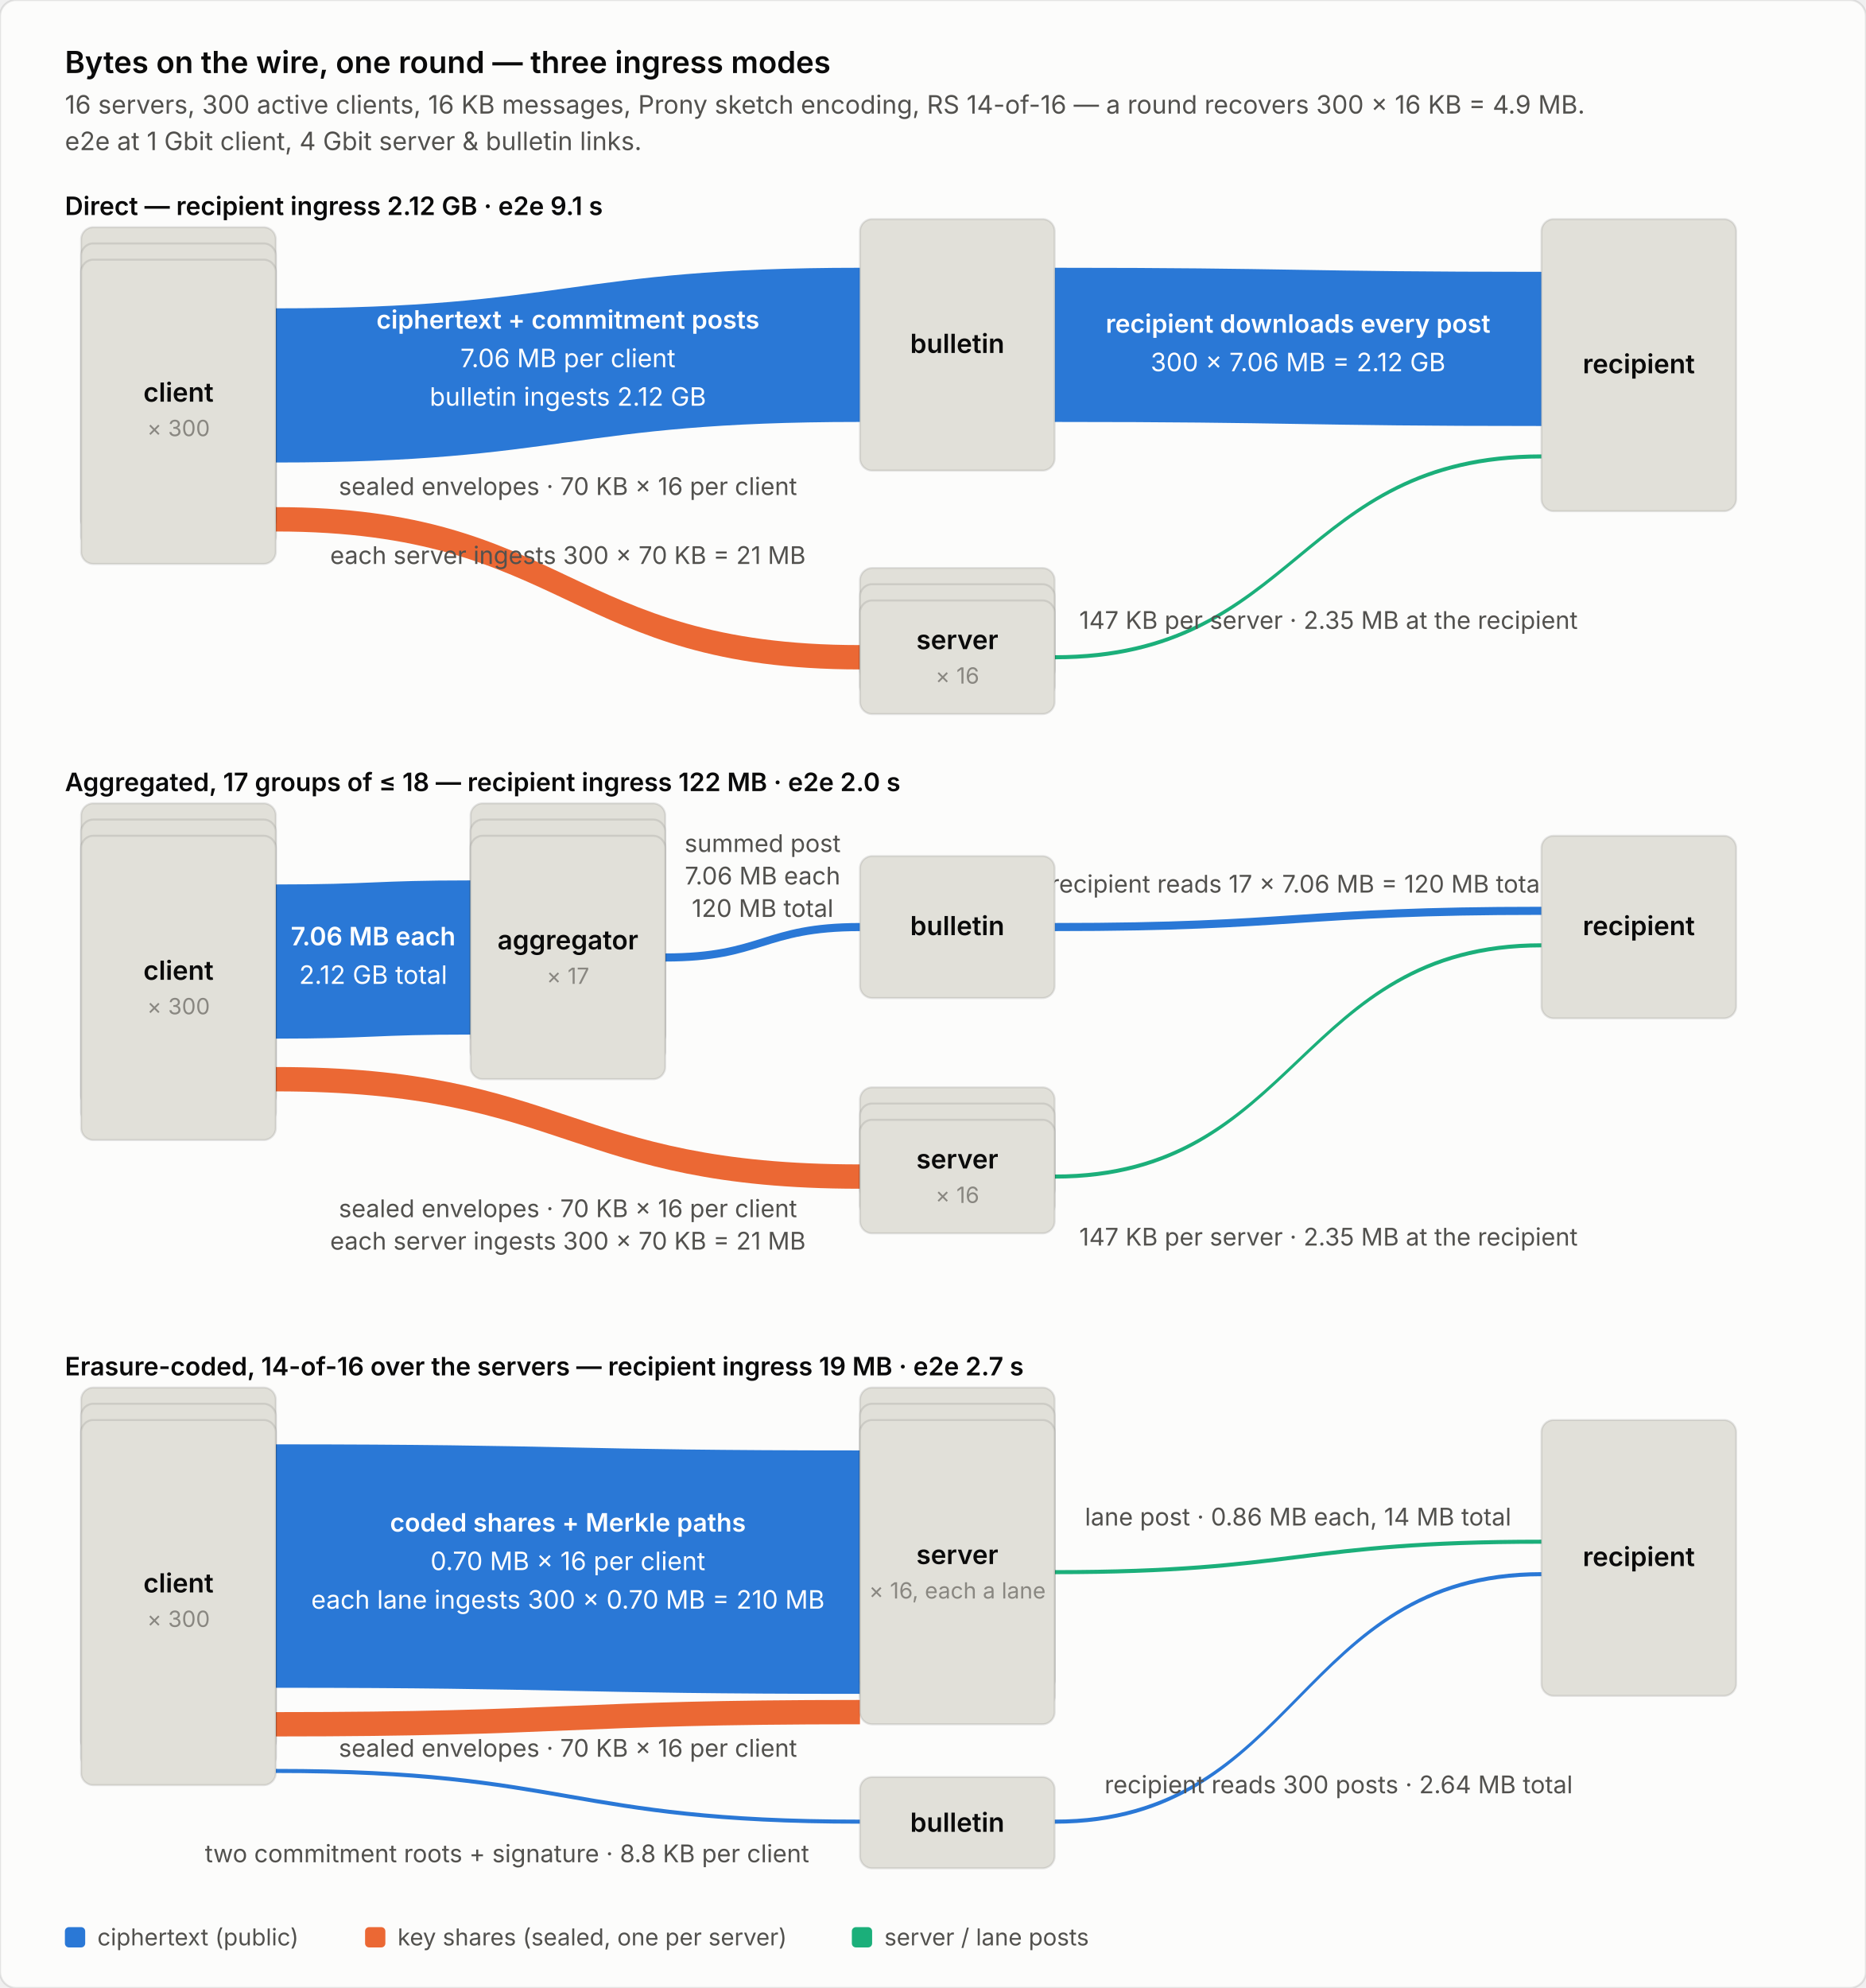
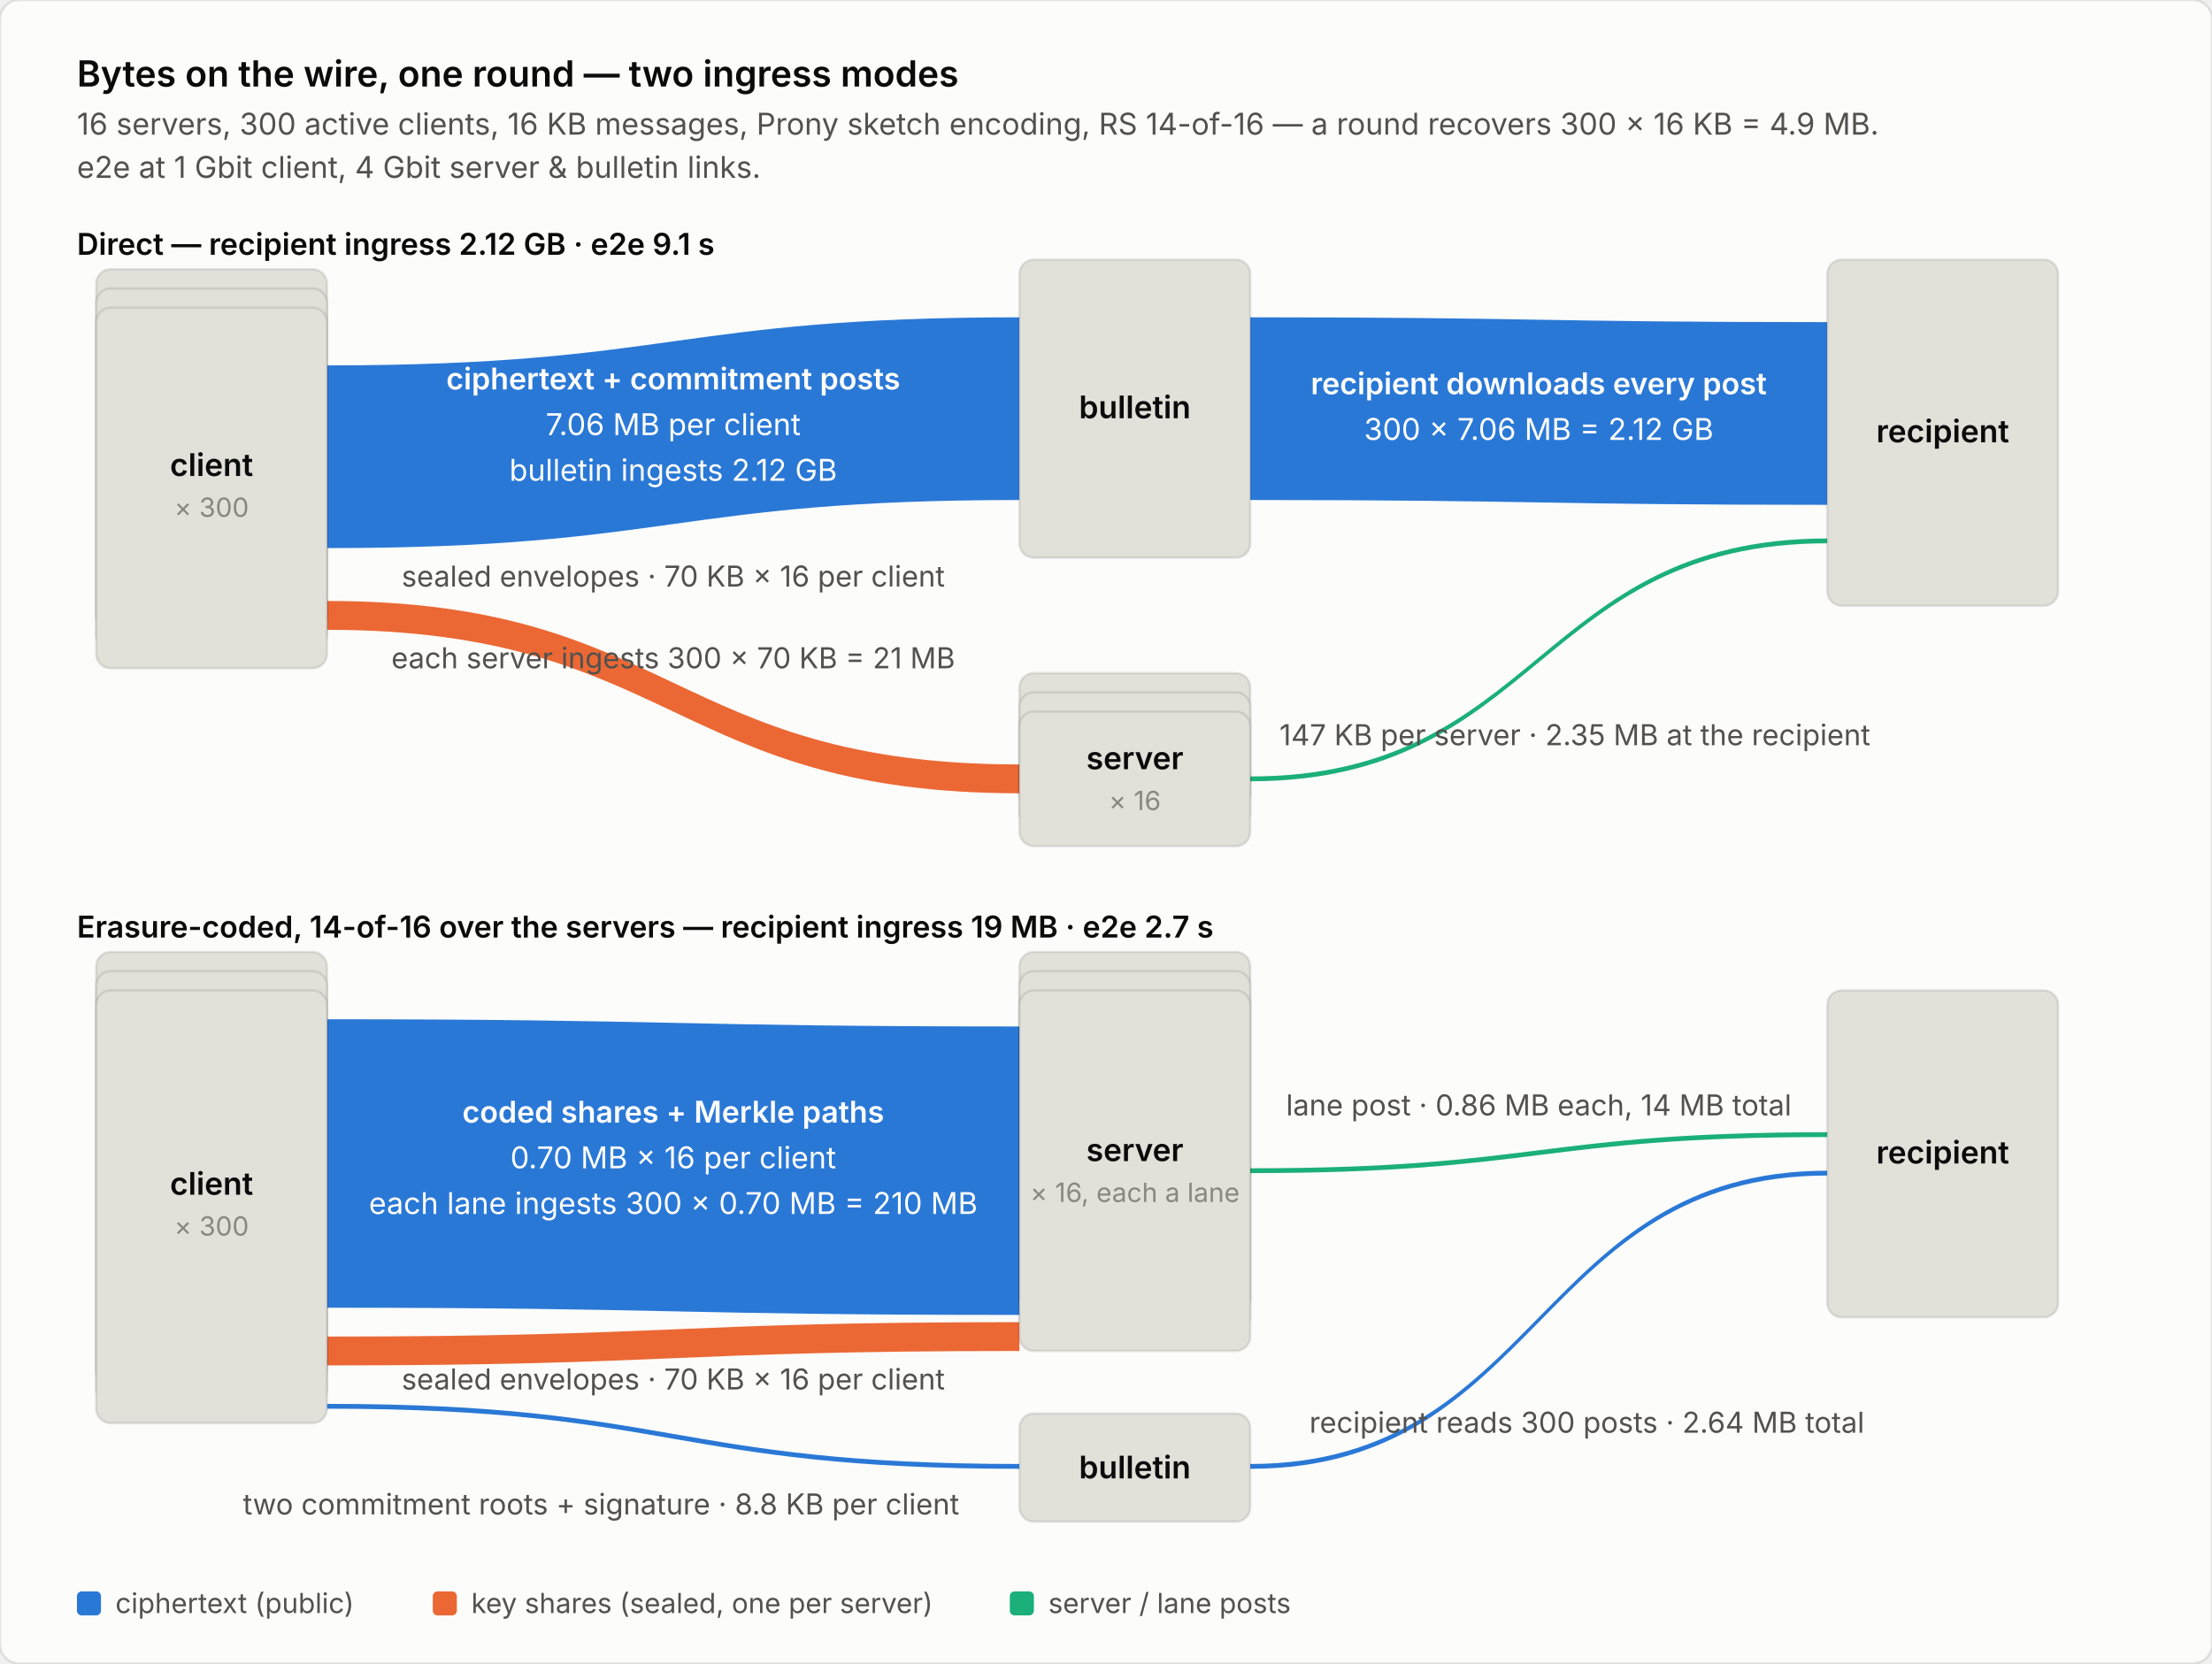
- <svg xmlns="http://www.w3.org/2000/svg" viewBox="0 0 920 980" font-family="system-ui, -apple-system, 'Segoe UI', sans-serif">
-   <rect x="0" y="0" width="920" height="980" rx="8" fill="#fcfcfb" stroke="rgba(11,11,11,0.10)" />
-   <text x="32" y="36" font-size="15" font-weight="600" fill="#0b0b0b">Bytes on the wire, one round — three ingress modes</text>
+ <svg xmlns="http://www.w3.org/2000/svg" viewBox="0 0 920 692" font-family="system-ui, -apple-system, 'Segoe UI', sans-serif">
+   <rect x="0" y="0" width="920" height="692" rx="8" fill="#fcfcfb" stroke="rgba(11,11,11,0.10)" />
+   <text x="32" y="36" font-size="15" font-weight="600" fill="#0b0b0b">Bytes on the wire, one round — two ingress modes</text>
  <text x="32" y="56" font-size="12.5" fill="#52514e">16 servers, 300 active clients, 16 KB messages, Prony sketch encoding, RS 14-of-16 — a round recovers 300 × 16 KB = 4.9 MB.</text>
  <text x="32" y="74" font-size="12.5" fill="#52514e">e2e at 1 Gbit client, 4 Gbit server &amp; bulletin links.</text>
  <text x="32" y="106" font-size="12.5" font-weight="600" fill="#0b0b0b">Direct — recipient ingress 2.12 GB · e2e 9.1 s</text>
  <path d="M136,152 C280,152 280,132 424,132 L424,208 C280,208 280,228 136,228 Z" fill="#2a78d6" />
  <path d="M520,132 C640,132 640,134 760,134 L760,210 C640,210 640,208 520,208 Z" fill="#2a78d6" />
  <path d="M136,250 C280,250 280,318 424,318 L424,330 C280,330 280,262 136,262 Z" fill="#eb6834" />
  <path d="M520,323 C640,323 640,224 760,224 L760,226 C640,226 640,325 520,325 Z" fill="#1baf7a" />
  <text x="280" y="162" font-size="12.5" font-weight="600" fill="#ffffff" text-anchor="middle">ciphertext + commitment posts</text>
  <text x="280" y="181" font-size="12.5" fill="#ffffff" text-anchor="middle">7.06 MB per client</text>
  <text x="280" y="200" font-size="12.5" fill="#ffffff" text-anchor="middle">bulletin ingests 2.12 GB</text>
  <text x="640" y="164" font-size="12.5" font-weight="600" fill="#ffffff" text-anchor="middle">recipient downloads every post</text>
  <text x="640" y="183" font-size="12.5" fill="#ffffff" text-anchor="middle">300 × 7.06 MB = 2.12 GB</text>
  <text x="280" y="244" font-size="12" fill="#52514e" text-anchor="middle">sealed envelopes · 70 KB × 16 per client</text>
  <text x="280" y="278" font-size="12" fill="#52514e" text-anchor="middle">each server ingests 300 × 70 KB = 21 MB</text>
  <text x="655" y="310" font-size="12" fill="#52514e" text-anchor="middle">147 KB per server · 2.35 MB at the recipient</text>
  <rect x="40" y="112" width="96" height="150" rx="6" fill="#e1e0d9" stroke="rgba(11,11,11,0.10)" />
  <rect x="40" y="120" width="96" height="150" rx="6" fill="#e1e0d9" stroke="rgba(11,11,11,0.10)" />
  <rect x="40" y="128" width="96" height="150" rx="6" fill="#e1e0d9" stroke="rgba(11,11,11,0.10)" />
  <text x="88" y="198" font-size="13" font-weight="600" fill="#0b0b0b" text-anchor="middle">client</text>
  <text x="88" y="215" font-size="11" fill="#898781" text-anchor="middle">× 300</text>
  <rect x="424" y="108" width="96" height="124" rx="6" fill="#e1e0d9" stroke="rgba(11,11,11,0.10)" />
  <text x="472" y="174" font-size="13" font-weight="600" fill="#0b0b0b" text-anchor="middle">bulletin</text>
  <rect x="424" y="280" width="96" height="56" rx="6" fill="#e1e0d9" stroke="rgba(11,11,11,0.10)" />
  <rect x="424" y="288" width="96" height="56" rx="6" fill="#e1e0d9" stroke="rgba(11,11,11,0.10)" />
  <rect x="424" y="296" width="96" height="56" rx="6" fill="#e1e0d9" stroke="rgba(11,11,11,0.10)" />
  <text x="472" y="320" font-size="13" font-weight="600" fill="#0b0b0b" text-anchor="middle">server</text>
  <text x="472" y="337" font-size="11" fill="#898781" text-anchor="middle">× 16</text>
  <rect x="760" y="108" width="96" height="144" rx="6" fill="#e1e0d9" stroke="rgba(11,11,11,0.10)" />
  <text x="808" y="184" font-size="13" font-weight="600" fill="#0b0b0b" text-anchor="middle">recipient</text>
-   <text x="32" y="390" font-size="12.5" font-weight="600" fill="#0b0b0b">Aggregated, 17 groups of ≤ 18 — recipient ingress 122 MB · e2e 2.0 s</text>
-   <path d="M136,436 C184,436 184,434 232,434 L232,510 C184,510 184,512 136,512 Z" fill="#2a78d6" />
-   <path d="M328,470 C376,470 376,455 424,455 L424,459 C376,459 376,474 328,474 Z" fill="#2a78d6" />
-   <path d="M520,455 C640,455 640,447 760,447 L760,451 C640,451 640,459 520,459 Z" fill="#2a78d6" />
-   <path d="M136,526 C280,526 280,574 424,574 L424,586 C280,586 280,538 136,538 Z" fill="#eb6834" />
-   <path d="M520,579 C640,579 640,465 760,465 L760,467 C640,467 640,581 520,581 Z" fill="#1baf7a" />
-   <text x="184" y="466" font-size="12.5" font-weight="600" fill="#ffffff" text-anchor="middle">7.06 MB each</text>
-   <text x="184" y="485" font-size="12.5" fill="#ffffff" text-anchor="middle">2.12 GB total</text>
-   <text x="376" y="420" font-size="12" fill="#52514e" text-anchor="middle">summed post</text>
-   <text x="376" y="436" font-size="12" fill="#52514e" text-anchor="middle">7.06 MB each</text>
-   <text x="376" y="452" font-size="12" fill="#52514e" text-anchor="middle">120 MB total</text>
-   <text x="640" y="440" font-size="12" fill="#52514e" text-anchor="middle">recipient reads 17 × 7.06 MB = 120 MB total</text>
-   <text x="280" y="600" font-size="12" fill="#52514e" text-anchor="middle">sealed envelopes · 70 KB × 16 per client</text>
-   <text x="280" y="616" font-size="12" fill="#52514e" text-anchor="middle">each server ingests 300 × 70 KB = 21 MB</text>
-   <text x="655" y="614" font-size="12" fill="#52514e" text-anchor="middle">147 KB per server · 2.35 MB at the recipient</text>
-   <rect x="40" y="396" width="96" height="150" rx="6" fill="#e1e0d9" stroke="rgba(11,11,11,0.10)" />
-   <rect x="40" y="404" width="96" height="150" rx="6" fill="#e1e0d9" stroke="rgba(11,11,11,0.10)" />
-   <rect x="40" y="412" width="96" height="150" rx="6" fill="#e1e0d9" stroke="rgba(11,11,11,0.10)" />
-   <text x="88" y="483" font-size="13" font-weight="600" fill="#0b0b0b" text-anchor="middle">client</text>
-   <text x="88" y="500" font-size="11" fill="#898781" text-anchor="middle">× 300</text>
-   <rect x="232" y="396" width="96" height="120" rx="6" fill="#e1e0d9" stroke="rgba(11,11,11,0.10)" />
-   <rect x="232" y="404" width="96" height="120" rx="6" fill="#e1e0d9" stroke="rgba(11,11,11,0.10)" />
-   <rect x="232" y="412" width="96" height="120" rx="6" fill="#e1e0d9" stroke="rgba(11,11,11,0.10)" />
-   <text x="280" y="468" font-size="13" font-weight="600" fill="#0b0b0b" text-anchor="middle">aggregator</text>
-   <text x="280" y="485" font-size="11" fill="#898781" text-anchor="middle">× 17</text>
-   <rect x="424" y="422" width="96" height="70" rx="6" fill="#e1e0d9" stroke="rgba(11,11,11,0.10)" />
-   <text x="472" y="461" font-size="13" font-weight="600" fill="#0b0b0b" text-anchor="middle">bulletin</text>
-   <rect x="424" y="536" width="96" height="56" rx="6" fill="#e1e0d9" stroke="rgba(11,11,11,0.10)" />
-   <rect x="424" y="544" width="96" height="56" rx="6" fill="#e1e0d9" stroke="rgba(11,11,11,0.10)" />
-   <rect x="424" y="552" width="96" height="56" rx="6" fill="#e1e0d9" stroke="rgba(11,11,11,0.10)" />
-   <text x="472" y="576" font-size="13" font-weight="600" fill="#0b0b0b" text-anchor="middle">server</text>
-   <text x="472" y="593" font-size="11" fill="#898781" text-anchor="middle">× 16</text>
-   <rect x="760" y="412" width="96" height="90" rx="6" fill="#e1e0d9" stroke="rgba(11,11,11,0.10)" />
-   <text x="808" y="461" font-size="13" font-weight="600" fill="#0b0b0b" text-anchor="middle">recipient</text>
-   <text x="32" y="678" font-size="12.5" font-weight="600" fill="#0b0b0b">Erasure-coded, 14-of-16 over the servers — recipient ingress 19 MB · e2e 2.7 s</text>
-   <path d="M136,712 C280,712 280,715 424,715 L424,835 C280,835 280,832 136,832 Z" fill="#2a78d6" />
-   <path d="M136,844 C280,844 280,838 424,838 L424,850 C280,850 280,856 136,856 Z" fill="#eb6834" />
-   <path d="M136,872 C280,872 280,897 424,897 L424,899 C280,899 280,874 136,874 Z" fill="#2a78d6" />
-   <path d="M520,774 C640,774 640,759 760,759 L760,761 C640,761 640,776 520,776 Z" fill="#1baf7a" />
-   <path d="M520,897 C640,897 640,775 760,775 L760,777 C640,777 640,899 520,899 Z" fill="#2a78d6" />
-   <text x="280" y="755" font-size="12.5" font-weight="600" fill="#ffffff" text-anchor="middle">coded shares + Merkle paths</text>
-   <text x="280" y="774" font-size="12.5" fill="#ffffff" text-anchor="middle">0.70 MB × 16 per client</text>
-   <text x="280" y="793" font-size="12.5" fill="#ffffff" text-anchor="middle">each lane ingests 300 × 0.70 MB = 210 MB</text>
-   <text x="280" y="866" font-size="12" fill="#52514e" text-anchor="middle">sealed envelopes · 70 KB × 16 per client</text>
-   <text x="250" y="918" font-size="12" fill="#52514e" text-anchor="middle">two commitment roots + signature · 8.8 KB per client</text>
-   <text x="640" y="752" font-size="12" fill="#52514e" text-anchor="middle">lane post · 0.86 MB each, 14 MB total</text>
-   <text x="660" y="884" font-size="12" fill="#52514e" text-anchor="middle">recipient reads 300 posts · 2.64 MB total</text>
-   <rect x="40" y="684" width="96" height="180" rx="6" fill="#e1e0d9" stroke="rgba(11,11,11,0.10)" />
-   <rect x="40" y="692" width="96" height="180" rx="6" fill="#e1e0d9" stroke="rgba(11,11,11,0.10)" />
-   <rect x="40" y="700" width="96" height="180" rx="6" fill="#e1e0d9" stroke="rgba(11,11,11,0.10)" />
-   <text x="88" y="785" font-size="13" font-weight="600" fill="#0b0b0b" text-anchor="middle">client</text>
-   <text x="88" y="802" font-size="11" fill="#898781" text-anchor="middle">× 300</text>
-   <rect x="424" y="684" width="96" height="150" rx="6" fill="#e1e0d9" stroke="rgba(11,11,11,0.10)" />
-   <rect x="424" y="692" width="96" height="150" rx="6" fill="#e1e0d9" stroke="rgba(11,11,11,0.10)" />
-   <rect x="424" y="700" width="96" height="150" rx="6" fill="#e1e0d9" stroke="rgba(11,11,11,0.10)" />
-   <text x="472" y="771" font-size="13" font-weight="600" fill="#0b0b0b" text-anchor="middle">server</text>
-   <text x="472" y="788" font-size="11" fill="#898781" text-anchor="middle">× 16, each a lane</text>
-   <rect x="424" y="876" width="96" height="45" rx="6" fill="#e1e0d9" stroke="rgba(11,11,11,0.10)" />
-   <text x="472" y="903" font-size="13" font-weight="600" fill="#0b0b0b" text-anchor="middle">bulletin</text>
-   <rect x="760" y="700" width="96" height="136" rx="6" fill="#e1e0d9" stroke="rgba(11,11,11,0.10)" />
-   <text x="808" y="772" font-size="13" font-weight="600" fill="#0b0b0b" text-anchor="middle">recipient</text>
-   <rect x="32" y="950" width="10" height="10" rx="2" fill="#2a78d6" />
-   <text x="48" y="959" font-size="11.5" fill="#52514e">ciphertext (public)</text>
-   <rect x="180" y="950" width="10" height="10" rx="2" fill="#eb6834" />
-   <text x="196" y="959" font-size="11.5" fill="#52514e">key shares (sealed, one per server)</text>
-   <rect x="420" y="950" width="10" height="10" rx="2" fill="#1baf7a" />
-   <text x="436" y="959" font-size="11.5" fill="#52514e">server / lane posts</text>
+   <g transform="translate(0,-288)">
+     <text x="32" y="678" font-size="12.5" font-weight="600" fill="#0b0b0b">Erasure-coded, 14-of-16 over the servers — recipient ingress 19 MB · e2e 2.7 s</text>
+     <path d="M136,712 C280,712 280,715 424,715 L424,835 C280,835 280,832 136,832 Z" fill="#2a78d6" />
+     <path d="M136,844 C280,844 280,838 424,838 L424,850 C280,850 280,856 136,856 Z" fill="#eb6834" />
+     <path d="M136,872 C280,872 280,897 424,897 L424,899 C280,899 280,874 136,874 Z" fill="#2a78d6" />
+     <path d="M520,774 C640,774 640,759 760,759 L760,761 C640,761 640,776 520,776 Z" fill="#1baf7a" />
+     <path d="M520,897 C640,897 640,775 760,775 L760,777 C640,777 640,899 520,899 Z" fill="#2a78d6" />
+     <text x="280" y="755" font-size="12.5" font-weight="600" fill="#ffffff" text-anchor="middle">coded shares + Merkle paths</text>
+     <text x="280" y="774" font-size="12.5" fill="#ffffff" text-anchor="middle">0.70 MB × 16 per client</text>
+     <text x="280" y="793" font-size="12.5" fill="#ffffff" text-anchor="middle">each lane ingests 300 × 0.70 MB = 210 MB</text>
+     <text x="280" y="866" font-size="12" fill="#52514e" text-anchor="middle">sealed envelopes · 70 KB × 16 per client</text>
+     <text x="250" y="918" font-size="12" fill="#52514e" text-anchor="middle">two commitment roots + signature · 8.8 KB per client</text>
+     <text x="640" y="752" font-size="12" fill="#52514e" text-anchor="middle">lane post · 0.86 MB each, 14 MB total</text>
+     <text x="660" y="884" font-size="12" fill="#52514e" text-anchor="middle">recipient reads 300 posts · 2.64 MB total</text>
+     <rect x="40" y="684" width="96" height="180" rx="6" fill="#e1e0d9" stroke="rgba(11,11,11,0.10)" />
+     <rect x="40" y="692" width="96" height="180" rx="6" fill="#e1e0d9" stroke="rgba(11,11,11,0.10)" />
+     <rect x="40" y="700" width="96" height="180" rx="6" fill="#e1e0d9" stroke="rgba(11,11,11,0.10)" />
+     <text x="88" y="785" font-size="13" font-weight="600" fill="#0b0b0b" text-anchor="middle">client</text>
+     <text x="88" y="802" font-size="11" fill="#898781" text-anchor="middle">× 300</text>
+     <rect x="424" y="684" width="96" height="150" rx="6" fill="#e1e0d9" stroke="rgba(11,11,11,0.10)" />
+     <rect x="424" y="692" width="96" height="150" rx="6" fill="#e1e0d9" stroke="rgba(11,11,11,0.10)" />
+     <rect x="424" y="700" width="96" height="150" rx="6" fill="#e1e0d9" stroke="rgba(11,11,11,0.10)" />
+     <text x="472" y="771" font-size="13" font-weight="600" fill="#0b0b0b" text-anchor="middle">server</text>
+     <text x="472" y="788" font-size="11" fill="#898781" text-anchor="middle">× 16, each a lane</text>
+     <rect x="424" y="876" width="96" height="45" rx="6" fill="#e1e0d9" stroke="rgba(11,11,11,0.10)" />
+     <text x="472" y="903" font-size="13" font-weight="600" fill="#0b0b0b" text-anchor="middle">bulletin</text>
+     <rect x="760" y="700" width="96" height="136" rx="6" fill="#e1e0d9" stroke="rgba(11,11,11,0.10)" />
+     <text x="808" y="772" font-size="13" font-weight="600" fill="#0b0b0b" text-anchor="middle">recipient</text>
+     <rect x="32" y="950" width="10" height="10" rx="2" fill="#2a78d6" />
+     <text x="48" y="959" font-size="11.5" fill="#52514e">ciphertext (public)</text>
+     <rect x="180" y="950" width="10" height="10" rx="2" fill="#eb6834" />
+     <text x="196" y="959" font-size="11.5" fill="#52514e">key shares (sealed, one per server)</text>
+     <rect x="420" y="950" width="10" height="10" rx="2" fill="#1baf7a" />
+     <text x="436" y="959" font-size="11.5" fill="#52514e">server / lane posts</text>
+   </g>
</svg>
